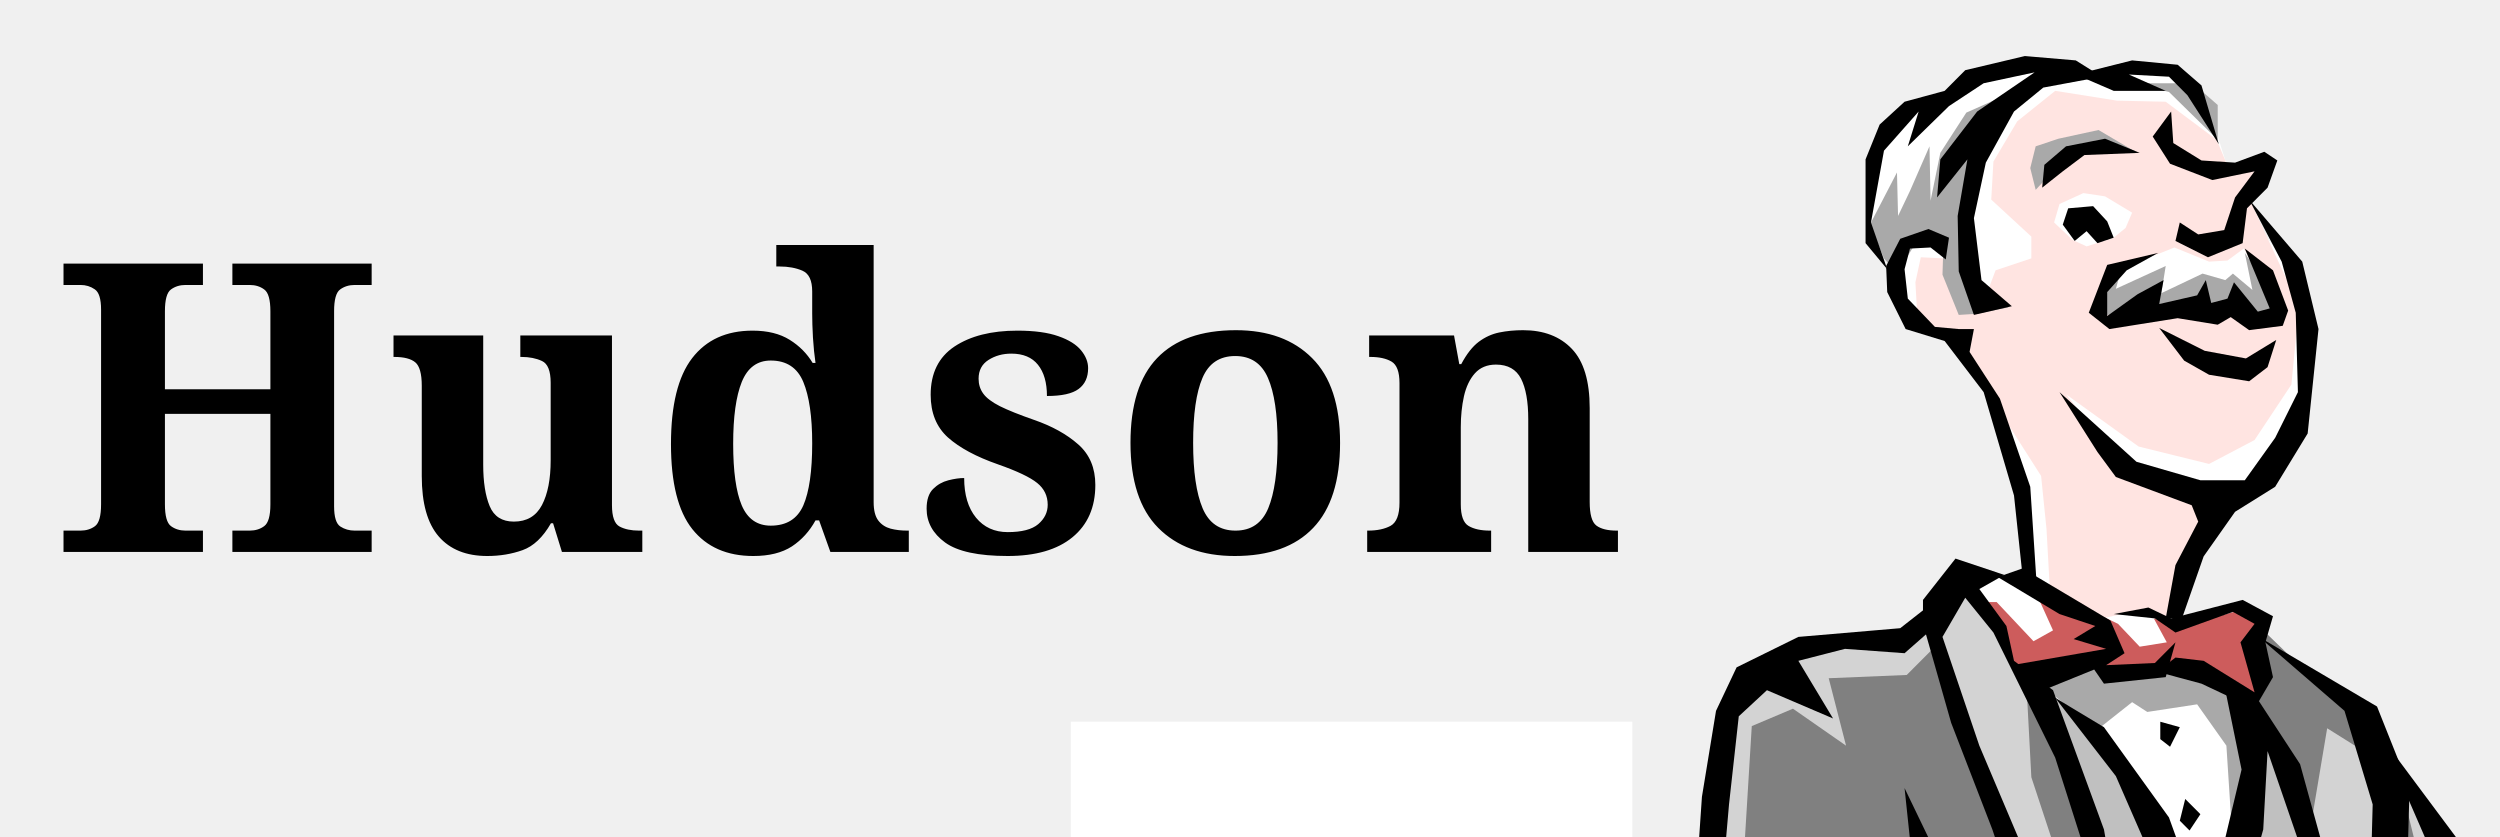
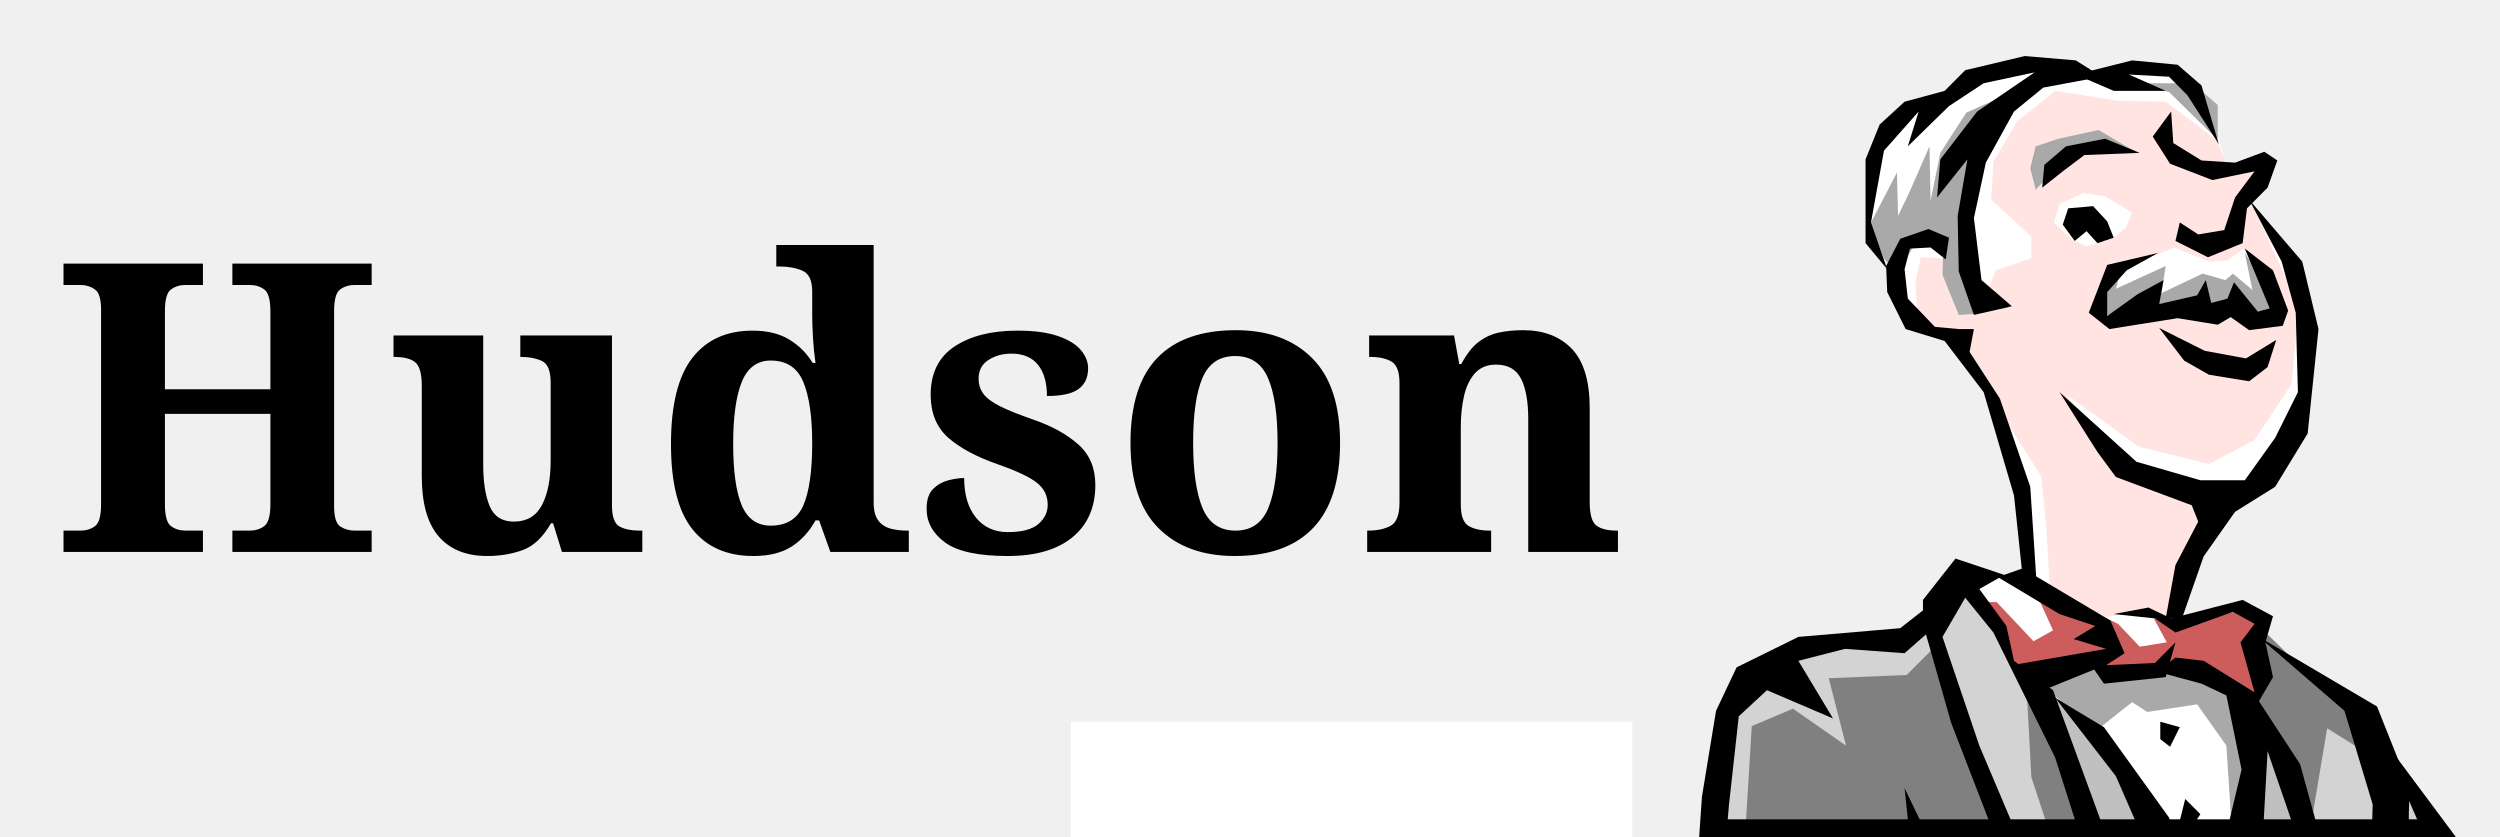
<svg xmlns="http://www.w3.org/2000/svg" width="260" height="87" id="svg2078" version="1.0">
  <defs id="defs2211" />
  <g id="g5544" transform="matrix(0.5,0,0,0.5,89.79045,3.734761)">
    <polygon transform="translate(19.01326,4.07427)" id="polygon2082" style="fill:#a9a9a9;fill-opacity:1;fill-rule:evenodd;stroke:none" points="30.54,502.384 0.113,505.552 22.426,511.208 178.396,510.529 327.154,510.529 331.887,507.136 282.978,504.873 248.267,501.479 205.669,504.873 179.298,504.873 149.547,500.801 30.54,502.384 30.54,502.384 " />
    <polygon transform="translate(19.01326,4.07427)" id="polygon2084" style="fill:white;fill-opacity:1;fill-rule:evenodd;stroke:none" points="122.049,150.116 118.668,145.365 111.456,144.46 107.849,149.437 109.427,190.614 109.878,215.502 129.261,229.303 179.298,236.316 201.386,458.945 198.005,484.737 186.285,495.597 174.565,500.122 177.72,507.588 206.57,504.647 229.785,494.918 284.781,503.063 303.037,496.502 272.159,491.977 259.086,479.307 221.221,490.846 213.107,479.76 246.464,421.388 262.016,234.28 308.672,179.528 287.936,139.935 253.001,121.156 261.115,92.649 273.286,88.124 280.273,74.775 281.4,48.983 266.75,29.752 260.664,10.294 255.029,4.186 234.744,3.281 222.122,1.697 211.98,3.733 203.415,10.294 194.85,12.331 192.371,20.023 190.342,34.729 191.244,39.707 195.301,43.779 195.977,51.471 200.034,57.128 209.5,60.521 217.614,72.739 222.122,91.065 222.122,108.486 212.656,108.486 205.443,113.011 178.171,135.41 154.956,203.284 134.671,199.438 124.077,170.252 122.049,150.116 122.049,150.116 " />
    <polygon transform="translate(19.01326,4.07427)" id="polygon2086" style="fill:#a9a9a9;fill-opacity:1;fill-rule:evenodd;stroke:none" points="205.218,482.248 223.475,482.248 223.024,487.452 211.98,492.203 205.218,482.248 205.218,482.248 " />
    <polygon transform="translate(19.01326,4.07427)" id="polygon2088" style="fill:#a9a9a9;fill-opacity:1;fill-rule:evenodd;stroke:none" points="234.293,479.76 232.49,485.868 244.21,487.678 251.198,479.307 234.293,479.76 234.293,479.76 " />
    <polygon transform="translate(19.01326,4.07427)" id="polygon2090" style="fill:#696969;fill-opacity:1;fill-rule:evenodd;stroke:none" points="179.298,502.158 184.707,499.217 194.85,500.122 194.174,497.859 204.316,496.954 202.062,490.62 196.653,491.072 188.99,495.597 198.231,484.511 209.05,486.547 212.881,491.977 227.306,487.452 229.109,503.063 220.544,505.099 219.868,508.719 204.542,511.434 175.692,506.683 179.298,502.158 179.298,502.158 " />
    <polygon transform="translate(19.01326,4.07427)" id="polygon2092" style="fill:#696969;fill-opacity:1;fill-rule:evenodd;stroke:none" points="231.814,487.678 244.661,488.357 252.325,478.402 259.988,479.76 251.423,491.751 259.537,490.393 262.692,496.049 269.68,496.502 279.146,499.217 309.348,496.276 301.46,506.457 278.695,508.719 262.692,504.194 253.001,506.457 231.814,504.421 228.208,491.072 231.814,487.678 231.814,487.678 " />
    <polygon transform="translate(19.01326,4.07427)" id="polygon2094" style="fill:#fffacd;fill-opacity:1;fill-rule:evenodd;stroke:none" points="113.033,451.252 106.497,441.75 106.046,421.84 108.976,416.184 122.725,411.206 139.179,419.804 141.883,428.854 137.375,440.166 136.699,452.384 144.813,456.909 161.943,469.126 163.07,488.81 155.407,504.647 29.188,505.552 55.784,498.086 66.603,485.416 84.634,480.212 99.961,470.483 110.554,468.673 111.456,456.909 113.033,451.252 113.033,451.252 " />
    <polygon transform="translate(19.01326,4.07427)" id="polygon2096" style="fill:#f0e68c;fill-opacity:1;fill-rule:evenodd;stroke:none" points="126.106,419.351 127.684,414.148 139.179,420.709 142.785,427.949 135.798,441.75 136.699,453.741 133.318,454.872 123.176,454.872 118.668,440.166 124.077,433.605 117.09,423.424 129.712,427.949 126.106,419.351 126.106,419.351 " />
    <polygon transform="translate(19.01326,4.07427)" id="polygon2098" style="fill:#f0e68c;fill-opacity:1;fill-rule:evenodd;stroke:none" points="130.163,463.47 136.248,470.031 137.826,475.235 144.363,477.723 143.912,471.162 138.728,459.397 152.927,467.09 149.321,458.492 161.041,469.126 162.619,485.416 156.984,502.611 110.554,506.231 51.276,506.231 68.631,500.122 74.041,493.561 86.663,492.429 102.891,481.343 104.919,485.868 99.284,495.597 113.935,483.832 114.611,477.723 122.725,477.271 122.725,481.343 124.528,485.868 124.077,491.524 121.147,498.538 129.712,490.393 130.614,479.76 122.725,468.673 130.163,463.47 130.163,463.47 " />
    <polygon transform="translate(19.01326,4.07427)" id="polygon2100" style="fill:#d2b48c;fill-opacity:1;fill-rule:evenodd;stroke:none" points="119.57,148.08 111.906,150.116 110.554,192.65 115.513,415.279 126.557,413.243 123.627,159.166 119.57,148.08 119.57,148.08 " />
    <polygon transform="translate(19.01326,4.07427)" id="polygon2102" style="fill:#a9a9a9;fill-opacity:1;fill-rule:evenodd;stroke:none" points="147.969,212.787 144.813,226.135 141.883,229.755 135.798,230.66 134.445,235.411 145.039,243.783 154.28,238.353 147.969,212.787 147.969,212.787 " />
    <polygon transform="translate(19.01326,4.07427)" id="polygon2104" style="fill:#ffe4e1;fill-opacity:1;fill-rule:evenodd;stroke:none" points="127.458,167.537 130.614,182.922 138.728,190.388 143.01,196.27 148.42,202.379 148.645,215.049 143.01,230.434 136.023,231.339 126.557,235.411 115.738,233.375 107.173,222.289 101.989,214.597 101.989,205.32 97.031,195.592 97.031,189.935 108.3,182.243 110.103,190.162 123.176,191.972 125.204,170.704 125.881,166.179 127.458,167.537 127.458,167.537 " />
    <polygon transform="translate(19.01326,4.07427)" id="polygon2106" style="fill:#ffe4e1;fill-opacity:1;fill-rule:evenodd;stroke:none" points="199.809,401.025 195.526,479.986 206.345,480.891 210.402,442.881 199.809,401.025 199.809,401.025 " />
    <polygon transform="translate(19.01326,4.07427)" id="polygon2108" style="fill:#d3d3d3;fill-opacity:1;fill-rule:evenodd;stroke:none" points="147.293,199.212 154.731,194.234 160.365,132.468 176.819,123.418 202.288,118.441 211.98,110.296 225.954,136.541 257.959,213.239 276.667,182.696 277.568,139.935 281.625,134.052 298.079,144.007 317.688,174.551 324.224,198.307 288.162,232.923 220.995,270.027 197.329,396.726 176.819,405.098 166.225,357.359 166.225,320.255 179.298,240.389 147.293,199.212 147.293,199.212 " />
    <polygon transform="translate(19.01326,4.07427)" id="polygon2110" style="fill:#bc8f8f;fill-opacity:1;fill-rule:evenodd;stroke:none" points="193.272,239.484 274.413,236.316 284.105,257.584 285.682,279.077 279.146,306.227 262.918,360.527 253.001,412.338 257.959,475.008 241.506,476.592 226.855,481.57 200.485,480.891 204.767,456.909 204.767,406.681 198.005,389.26 188.314,291.295 187.412,256.905 193.272,239.484 193.272,239.484 " />
    <polygon transform="translate(19.01326,4.07427)" id="polygon2112" style="fill:#696969;fill-opacity:1;fill-rule:evenodd;stroke:none" points="177.72,241.068 177.72,260.072 171.86,334.282 178.396,405.098 193.948,399.215 193.948,351.477 186.736,279.756 187.412,258.489 190.793,244.461 177.72,241.068 177.72,241.068 " />
    <polygon transform="translate(19.01326,4.07427)" id="polygon2114" style="fill:silver;fill-opacity:1;fill-rule:evenodd;stroke:none" points="228.884,133.373 241.957,146.043 251.874,162.559 260.889,184.732 257.058,193.329 258.41,198.307 268.553,181.791 271.483,172.514 270.581,158.034 271.933,140.613 278.695,159.618 281.625,174.098 282.527,192.198 280.048,223.873 279.146,245.366 264.045,255.095 257.508,241.068 237.9,258.941 225.503,247.855 234.068,229.303 239.928,184.279 235.42,160.071 228.884,133.373 228.884,133.373 " />
    <polygon transform="translate(19.01326,4.07427)" id="polygon2116" style="fill:white;fill-opacity:1;fill-rule:evenodd;stroke:none" points="234.519,135.41 247.366,132.016 259.988,132.016 267.426,144.912 267.426,161.202 260.439,183.148 249.394,154.641 234.519,135.41 234.519,135.41 " />
    <polygon transform="translate(19.01326,4.07427)" id="polygon2118" style="fill:#a9a9a9;fill-opacity:1;fill-rule:evenodd;stroke:none" points="237.449,140.387 244.887,134.505 248.042,136.541 258.41,134.957 264.496,143.555 266.073,167.989 270.581,135.862 257.058,126.36 239.026,125.907 225.954,130.885 237.449,140.387 237.449,140.387 " />
    <polygon transform="translate(19.01326,4.07427)" id="polygon2120" style="fill:gray;fill-opacity:1;fill-rule:evenodd;stroke:none" points="148.194,203.284 156.759,201.7 170.733,206.904 161.718,192.198 163.746,172.741 165.775,139.482 174.339,135.862 185.384,143.555 181.777,129.527 198.005,128.848 204.993,121.835 208.824,141.066 224.827,176.587 227.982,204.415 233.843,180.207 223.925,150.116 222.798,128.848 231.814,149.437 241.506,181.564 237.449,215.728 233.392,230.886 224.827,247.855 211.303,260.977 186.961,241.068 159.238,242.425 152.251,228.398 148.194,203.284 148.194,203.284 " />
    <polygon transform="translate(19.01326,4.07427)" id="polygon2122" style="fill:gray;fill-opacity:1;fill-rule:evenodd;stroke:none" points="271.933,119.346 290.641,137.446 292.669,144.46 285.457,139.935 282.076,160.071 270.581,133.826 271.933,129.527 269.905,122.513 271.933,119.346 271.933,119.346 " />
    <polygon transform="translate(19.01326,4.07427)" id="polygon2124" style="fill:gray;fill-opacity:1;fill-rule:evenodd;stroke:none" points="301.234,153.509 306.193,173.646 312.053,183.827 317.237,183.827 321.745,199.664 311.151,220.253 296.501,227.493 290.19,251.928 285.006,256.905 275.089,237.448 280.498,220.931 298.53,181.791 301.234,153.509 301.234,153.509 " />
    <polygon transform="translate(19.01326,4.07427)" id="polygon2126" style="fill:#cd5c5c;fill-opacity:1;fill-rule:evenodd;stroke:none" points="216.713,113.69 224.376,121.835 228.433,119.572 223.925,109.617 241.957,118.215 246.464,122.966 252.099,122.061 249.394,117.084 255.48,118.667 266.073,115.726 270.807,116.631 271.483,133.147 255.029,126.36 239.928,128.848 236.998,125.907 221.221,128.17 217.614,121.608 214.008,113.69 216.713,113.69 216.713,113.69 " />
    <polygon transform="translate(19.01326,4.07427)" id="polygon2128" style="fill:#ffe4e1;fill-opacity:1;fill-rule:evenodd;stroke:none" points="205.669,42.195 200.936,41.969 199.809,47.173 200.259,55.091 208.599,59.616 216.713,72.965 225.954,87.445 227.081,98.531 227.757,110.749 238.576,117.084 244.887,115.726 253.902,117.084 261.115,93.78 241.28,83.146 231.138,70.476 246.239,81.336 260.889,84.956 270.356,79.979 278.019,68.44 279.597,52.15 269.454,30.204 272.159,22.964 264.946,23.417 262.467,17.534 251.874,9.616 241.731,9.389 228.884,7.353 220.995,13.688 216.037,22.059 215.586,29.978 223.925,37.67 223.925,42.195 216.487,44.684 214.008,51.245 208.824,51.019 205.669,42.195 205.669,42.195 " />
    <polygon transform="translate(19.01326,4.07427)" id="polygon2130" style="fill:#a9a9a9;fill-opacity:1;fill-rule:evenodd;stroke:none" points="193.272,42.195 190.342,35.182 195.977,24.322 196.202,33.372 198.682,28.168 202.739,18.892 202.964,30.204 204.993,20.249 210.402,11.878 220.094,7.579 212.656,23.417 210.853,37.444 212.205,48.53 219.192,52.376 212.43,53.734 208.824,53.96 205.443,45.589 205.669,38.349 200.259,38.349 195.977,45.363 193.272,42.195 193.272,42.195 " />
    <polygon transform="translate(19.01326,4.07427)" id="polygon2132" style="fill:#a9a9a9;fill-opacity:1;fill-rule:evenodd;stroke:none" points="244.887,5.769 252.55,7.579 262.692,17.534 262.692,10.294 257.508,5.769 244.887,5.769 244.887,5.769 " />
    <polygon transform="translate(19.01326,4.07427)" id="polygon2134" style="fill:white;fill-opacity:1;fill-rule:evenodd;stroke:none" points="232.49,38.349 228.659,34.729 229.785,30.883 234.744,28.62 239.252,29.299 244.887,32.693 243.534,35.86 241.055,37.897 235.42,39.707 232.49,38.349 232.49,38.349 " />
    <polygon transform="translate(19.01326,4.07427)" id="polygon2136" style="fill:white;fill-opacity:1;fill-rule:evenodd;stroke:none" points="239.703,44.458 250.296,41.29 253.677,39.933 260.889,42.874 264.721,42.648 268.102,40.159 272.384,47.173 270.356,53.055 263.369,49.435 239.477,51.924 239.703,44.458 239.703,44.458 " />
    <polygon transform="translate(19.01326,4.07427)" id="polygon2138" style="fill:#a9a9a9;fill-opacity:1;fill-rule:evenodd;stroke:none" points="242.858,43.779 239.252,47.852 239.252,53.96 256.156,53.508 265.397,52.603 272.384,54.865 275.991,52.603 268.327,41.064 269.905,48.757 265.848,45.363 264.27,46.72 259.537,45.363 250.972,49.435 251.874,43.779 241.506,48.53 242.858,43.779 242.858,43.779 " />
    <polygon transform="translate(19.01326,4.07427)" id="polygon2140" style="fill:black;fill-opacity:1;fill-rule:evenodd;stroke:none" points="271.257,120.93 295.825,135.41 302.587,152.378 301.91,177.266 293.346,201.927 276.441,236.09 280.724,190.84 279.822,164.369 273.06,144.686 272.159,160.976 267.876,176.361 256.832,195.139 253.451,177.266 241.506,149.89 228.884,133.6 239.026,139.708 252.55,158.487 260.213,179.754 267.651,148.532 264.045,130.885 270.807,133.6 279.822,147.401 285.682,168.668 285.682,204.415 294.247,180.659 294.923,155.772 289.063,136.315 271.257,120.93 271.257,120.93 " />
    <polygon transform="translate(19.01326,4.07427)" id="polygon2142" style="fill:black;fill-opacity:1;fill-rule:evenodd;stroke:none" points="218.291,108.034 208.148,104.64 201.386,113.237 201.386,118.215 207.246,138.803 215.811,160.976 223.249,183.148 225.503,209.619 228.433,191.972 224.601,170.704 213.107,143.555 205.443,120.93 210.177,112.785 216.037,120.025 228.884,146.043 237.674,173.646 237.223,201.474 232.716,226.588 224.601,244.461 212.656,259.394 207.246,255.548 193.948,241.52 186.736,236.09 179.974,242.425 192.371,247.403 212.205,266.634 220.319,256.452 225.052,251.249 239.026,264.145 246.69,256 256.382,245.366 259.086,254.643 262.467,264.145 266.975,261.656 269.905,255.548 280.949,248.308 278.921,243.783 265.397,254.416 258.185,239.936 259.312,229.529 251.874,243.783 238.125,256.452 227.081,245.819 235.646,228.398 240.83,203.51 242.407,180.207 239.026,160.976 228.433,132.016 220.319,125.907 218.741,118.667 213.107,110.975 218.291,108.034 218.291,108.034 " />
    <polygon transform="translate(19.01326,4.07427)" id="polygon2144" style="fill:black;fill-opacity:1;fill-rule:evenodd;stroke:none" points="240.379,117.536 222.122,106.676 216.938,108.486 229.785,116.179 237.223,118.667 232.716,121.382 239.477,123.418 219.868,126.812 226.405,132.016 236.998,127.717 239.026,130.658 251.874,129.301 253.902,122.061 249.62,126.36 239.477,126.812 243.309,124.323 240.379,117.536 240.379,117.536 " />
    <polygon transform="translate(19.01326,4.07427)" id="polygon2146" style="fill:black;fill-opacity:1;fill-rule:evenodd;stroke:none" points="241.055,116.179 248.267,114.821 253.001,117.084 267.876,113.237 274.187,116.631 272.61,122.061 274.187,129.301 270.356,135.862 259.312,130.658 250.071,128.17 253.902,125.228 259.762,125.907 270.356,132.468 267.426,122.061 270.356,118.215 265.848,115.726 253.902,120.025 249.62,117.084 241.055,116.179 241.055,116.179 " />
    <polygon transform="translate(19.01326,4.07427)" id="polygon2148" style="fill:black;fill-opacity:1;fill-rule:evenodd;stroke:none" points="296.726,141.745 315.434,166.858 329.408,193.329 327.38,203.284 309.574,226.588 295.825,236.769 294.698,252.154 284.781,265.502 282.301,261.204 278.921,248.308 274.638,237.674 282.301,242.878 286.584,254.643 290.866,244.461 291.542,234.28 298.755,221.158 305.742,189.03 306.869,205.773 303.037,223.646 315.885,205.773 323.548,195.592 319.265,180.659 308.221,168.216 296.726,141.745 296.726,141.745 " />
    <polygon transform="translate(19.01326,4.07427)" id="polygon2150" style="fill:black;fill-opacity:1;fill-rule:evenodd;stroke:none" points="205.894,111.88 196.653,119.12 175.466,120.93 162.619,127.265 158.337,136.315 155.407,154.188 153.829,177.266 150.448,193.782 140.982,194.234 148.194,203.51 148.645,217.99 151.575,238.126 142.334,240.615 131.29,231.791 133.769,238.579 143.912,247.855 149.547,250.118 161.492,246.724 181.327,243.33 189.891,236.09 192.371,221.158 201.612,202.379 206.796,177.492 204.316,166.406 197.555,152.378 200.034,175.908 197.104,195.592 186.06,215.954 187.187,229.303 177.946,239.484 167.803,238.126 162.168,241.068 154.956,230.434 154.28,214.597 150.899,199.438 158.788,198.533 172.311,208.714 168.705,199.438 158.111,189.483 161.041,155.772 163.07,137.446 168.93,132.016 182.679,137.898 175.466,125.907 185.158,123.418 197.555,124.323 202.964,119.572 205.894,111.88 205.894,111.88 " />
    <polygon transform="translate(19.01326,4.07427)" id="polygon2152" style="fill:black;fill-opacity:1;fill-rule:evenodd;stroke:none" points="106.722,182.696 93.875,189.03 93.875,201.022 99.059,204.868 99.961,215.954 104.468,221.836 107.173,228.85 109.202,236.543 128.585,239.031 138.953,231.791 140.531,225.004 136.474,220.253 138.953,214.144 138.502,205.773 131.29,201.474 122.725,205.32 111.456,203.284 122.725,210.524 133.769,207.357 135.122,210.524 132.868,219.348 132.642,222.741 135.122,225.23 133.318,231.339 120.246,232.923 112.132,226.588 113.935,224.099 103.341,215.049 103.792,205.773 99.059,198.533 98.158,191.293 106.722,184.732 106.722,182.696 106.722,182.696 " />
    <polygon transform="translate(19.01326,4.07427)" id="polygon2154" style="fill:black;fill-opacity:1;fill-rule:evenodd;stroke:none" points="124.528,180.207 123.176,189.483 111.906,191.067 111.005,160.297 110.779,146.948 117.766,146.043 120.697,148.532 122.725,170.704 124.979,177.492 126.331,166.632 125.43,149.663 121.147,144.233 114.386,142.65 110.554,143.781 105.595,148.08 108.976,188.125 106.046,192.198 121.373,194.234 129.938,191.972 124.528,180.207 124.528,180.207 " />
    <polygon transform="translate(19.01326,4.07427)" id="polygon2156" style="fill:black;fill-opacity:1;fill-rule:evenodd;stroke:none" points="128.134,164.822 131.741,169.799 130.388,177.266 133.769,184.506 140.08,186.542 141.883,195.139 140.531,204.868 137.15,189.483 130.163,184.958 127.233,171.157 124.754,165.048 128.134,164.822 128.134,164.822 " />
    <polygon transform="translate(19.01326,4.07427)" id="polygon2158" style="fill:black;fill-opacity:1;fill-rule:evenodd;stroke:none" points="255.255,117.084 259.762,104.187 266.299,94.911 274.638,89.707 281.4,78.621 283.654,56.901 280.273,42.874 269.229,29.978 275.991,42.874 278.921,53.508 279.371,70.024 274.638,79.526 268.327,88.35 259.086,88.35 245.788,84.504 229.785,70.024 237.674,82.468 241.506,87.671 257.283,93.554 258.635,96.947 253.902,105.997 251.874,117.084 255.255,117.084 255.255,117.084 " />
    <polygon transform="translate(19.01326,4.07427)" id="polygon2160" style="fill:black;fill-opacity:1;fill-rule:evenodd;stroke:none" points="222.122,108.486 220.319,91.517 214.008,70.024 205.894,59.39 197.78,56.901 193.948,49.209 193.723,43.779 196.653,38.123 202.513,36.087 206.796,37.897 206.12,42.422 202.964,39.933 198.682,40.159 197.555,44.458 198.231,50.567 203.866,56.449 208.824,56.901 211.98,56.901 211.078,61.653 217.389,71.381 223.7,89.707 225.052,110.296 222.122,108.486 222.122,108.486 " />
    <polygon transform="translate(19.01326,4.07427)" id="polygon2162" style="fill:black;fill-opacity:1;fill-rule:evenodd;stroke:none" points="208.824,44.91 211.98,53.96 219.868,52.15 213.557,46.72 211.98,33.824 214.459,22.285 220.319,11.652 226.405,6.674 238.576,4.412 233.166,1.018 222.573,0.113 210.177,3.054 205.894,7.353 197.555,9.616 192.371,14.367 189.441,21.607 189.441,39.028 193.948,44.458 190.568,34.729 193.272,19.797 200.485,11.652 198.231,18.892 206.796,10.521 214.008,5.769 224.601,3.507 212.656,11.652 204.993,21.607 204.316,29.525 210.627,21.607 208.599,33.372 208.824,44.91 208.824,44.91 " />
    <polygon transform="translate(19.01326,4.07427)" id="polygon2164" style="fill:black;fill-opacity:1;fill-rule:evenodd;stroke:none" points="233.166,3.959 244.887,1.018 254.353,1.923 259.312,6.222 262.918,18.439 256.382,8.258 252.55,4.412 244.21,3.959 251.874,7.353 241.055,7.353 233.166,3.959 233.166,3.959 " />
    <polygon transform="translate(19.01326,4.07427)" id="polygon2166" style="fill:black;fill-opacity:1;fill-rule:evenodd;stroke:none" points="232.941,38.575 235.42,36.539 237.674,39.028 241.055,37.897 239.703,34.503 236.773,31.335 231.589,31.788 230.462,35.182 232.941,38.575 232.941,38.575 " />
    <polygon transform="translate(19.01326,4.07427)" id="polygon2168" style="fill:black;fill-opacity:1;fill-rule:evenodd;stroke:none" points="253.001,11.652 253.451,18.213 259.312,21.833 266.299,22.285 272.384,20.023 275.089,21.833 273.06,27.489 268.778,31.788 267.876,39.028 260.664,41.969 253.902,38.575 254.804,34.729 258.635,37.218 264.045,36.313 266.299,29.525 270.356,24.095 261.566,25.905 252.775,22.512 249.169,16.856 253.001,11.652 253.001,11.652 " />
    <polygon transform="translate(19.01326,4.07427)" id="polygon2170" style="fill:black;fill-opacity:1;fill-rule:evenodd;stroke:none" points="250.521,56.675 259.988,61.426 268.553,63.01 274.864,59.164 273.06,64.82 269.229,67.761 260.889,66.404 255.705,63.463 250.521,56.675 250.521,56.675 " />
    <polygon transform="translate(19.01326,4.07427)" id="polygon2172" style="fill:black;fill-opacity:1;fill-rule:evenodd;stroke:none" points="281.851,249.213 287.035,273.195 285.908,296.046 272.159,337.676 259.312,388.808 256.832,420.709 259.312,451.479 262.467,480.891 249.62,479.307 227.081,482.475 237.9,475.235 256.156,475.235 253.677,448.99 252.775,425.234 249.62,434.51 247.141,458.719 244.436,434.962 248.042,413.921 243.985,395.369 252.775,391.749 257.283,364.373 264.946,319.576 268.102,282.019 269.68,302.155 268.102,334.508 279.822,296.498 283.879,272.742 279.371,249.213 281.851,249.213 281.851,249.213 " />
    <polygon transform="translate(19.01326,4.07427)" id="polygon2174" style="fill:black;fill-opacity:1;fill-rule:evenodd;stroke:none" points="174.79,241.294 173.663,264.597 164.422,320.707 164.422,354.644 169.606,382.02 176.368,408.718 190.117,404.645 193.272,423.876 194.85,448.537 190.117,480.891 197.329,482.927 214.234,484.963 227.081,482.022 230.011,432.247 225.954,398.989 233.392,350.572 241.506,317.766 231.814,308.716 225.954,337.676 223.024,363.92 222.348,415.505 222.348,469.578 216.262,480.891 198.907,478.402 197.329,471.615 200.936,409.849 203.415,432.474 206.57,469.126 208.599,421.614 208.148,388.808 201.386,385.188 200.485,351.024 204.993,289.711 196.202,336.771 192.145,311.431 189.215,275.457 199.809,263.919 202.964,257.81 196.878,263.466 189.215,267.765 189.215,256.905 190.117,246.045 184.933,253.738 184.031,271.837 184.031,293.331 188.088,342.427 192.371,379.532 192.371,397.631 184.031,400.573 177.946,402.609 173.213,379.532 168.029,341.296 171.635,298.987 178.396,263.014 180.876,239.258 174.79,241.294 174.79,241.294 " />
    <polygon transform="translate(19.01326,4.07427)" id="polygon2176" style="fill:black;fill-opacity:1;fill-rule:evenodd;stroke:none" points="126.557,234.733 131.29,415.279 124.979,413.469 123.627,256.905 116.865,246.95 118.893,412.338 114.836,414.374 111.23,231.113 126.557,234.733 126.557,234.733 " />
    <polygon transform="translate(19.01326,4.07427)" id="polygon2178" style="fill:black;fill-opacity:1;fill-rule:evenodd;stroke:none" points="113.259,455.099 104.018,442.202 101.989,432.021 103.116,419.125 106.046,416.41 115.738,412.338 128.134,411.433 138.953,416.41 145.039,426.365 143.461,436.546 137.375,446.501 143.01,455.099 133.318,453.515 132.191,440.166 125.655,444.917 125.655,455.099 120.922,451.026 120.922,441.297 127.233,438.13 127.233,423.197 131.741,431.342 131.29,434.962 137.826,434.962 139.855,423.65 132.191,417.994 121.373,415.053 111.23,417.089 107.173,422.745 108.075,429.985 106.046,436.546 110.779,445.822 112.808,439.261 116.865,451.479 113.259,455.099 113.259,455.099 " />
    <polygon transform="translate(19.01326,4.07427)" id="polygon2180" style="fill:black;fill-opacity:1;fill-rule:evenodd;stroke:none" points="138.953,453.062 154.731,458.719 164.422,470.031 165.549,489.715 159.464,506.683 153.153,507.814 122.5,508.267 86.663,508.267 72.238,509.851 52.178,508.719 26.258,507.136 22.652,503.063 26.258,497.859 43.613,498.991 52.178,497.407 62.546,485.416 74.266,480.438 95.453,479.307 68.631,487 61.419,493.334 58.489,498.538 36.401,504.647 67.73,503.968 82.606,496.954 103.567,487 90.72,496.954 83.056,503.516 98.834,503.063 107.173,495.371 121.373,484.511 116.865,493.334 112.357,503.063 126.557,499.443 136.248,488.583 135.798,481.343 127.233,475.687 127.233,470.031 130.614,462.338 132.642,467.09 130.163,473.198 136.925,476.818 143.01,482.927 143.01,493.334 135.347,501.479 150.673,493.334 153.153,480.438 147.518,476.14 140.982,472.067 143.461,465.958 136.925,459.85 146.616,464.375 148.194,471.162 154.28,474.782 157.435,484.963 154.731,499.443 161.943,485.416 161.041,469.578 152.702,461.886 138.953,453.062 138.953,453.062 " />
    <polygon transform="translate(19.01326,4.07427)" id="polygon2182" style="fill:black;fill-opacity:1;fill-rule:evenodd;stroke:none" points="114.386,451.479 110.779,454.194 110.779,463.922 107.624,469.126 97.481,470.031 90.72,474.103 81.479,480.891 86.663,480.891 96.805,473.198 107.173,472.746 115.738,469.578 117.316,462.338 112.808,456.682 114.386,451.479 114.386,451.479 " />
    <polygon transform="translate(19.01326,4.07427)" id="polygon2184" style="fill:black;fill-opacity:1;fill-rule:evenodd;stroke:none" points="214.234,493.787 208.148,482.475 195.752,482.022 186.511,493.334 174.339,499.443 173.663,507.136 182.003,510.756 205.443,510.303 199.358,501.932 184.933,501.479 178.396,504.647 178.396,499.896 189.666,495.371 198.456,487 204.091,486.547 214.234,493.787 214.234,493.787 " />
    <polygon transform="translate(19.01326,4.07427)" id="polygon2186" style="fill:black;fill-opacity:1;fill-rule:evenodd;stroke:none" points="212.656,491.298 220.319,487.678 218.291,481.343 222.348,479.307 223.925,484.963 229.109,490.167 233.166,503.968 226.63,505.099 225.954,509.172 204.993,511.887 218.291,508.267 218.291,499.443 222.348,502.611 227.982,501.479 225.503,489.036 220.995,490.62 214.684,493.787 212.656,491.298 212.656,491.298 " />
    <polygon transform="translate(19.01326,4.07427)" id="polygon2188" style="fill:black;fill-opacity:1;fill-rule:evenodd;stroke:none" points="232.265,480.438 225.052,488.583 229.109,492.203 232.265,487.678 245.563,490.167 253.677,478.855 250.071,478.855 241.957,485.416 234.744,484.963 235.646,480.438 232.265,480.438 232.265,480.438 " />
    <polygon transform="translate(19.01326,4.07427)" id="polygon2190" style="fill:black;fill-opacity:1;fill-rule:evenodd;stroke:none" points="257.283,477.723 268.553,488.131 289.063,493.787 311.602,494.239 314.758,499.896 302.812,508.267 274.638,510.756 261.34,505.099 257.283,509.172 230.011,506.683 230.011,501.479 255.255,503.968 260.439,501.479 278.244,507.136 299.431,505.099 300.783,499.896 306.418,496.954 287.485,496.954 268.102,492.882 257.283,477.723 257.283,477.723 " />
    <polygon transform="translate(19.01326,4.07427)" id="polygon2192" style="fill:black;fill-opacity:1;fill-rule:evenodd;stroke:none" points="147.518,201.248 150.448,213.465 147.067,220.705 147.067,226.814 143.686,232.47 136.699,232.47 137.15,227.945 142.785,229.076 144.813,222.515 144.137,217.085 142.785,207.809 145.715,213.465 147.293,209.845 147.518,201.248 147.518,201.248 " />
    <polygon transform="translate(19.01326,4.07427)" id="polygon2194" style="fill:black;fill-opacity:1;fill-rule:evenodd;stroke:none" points="250.296,41.064 239.703,43.553 235.871,53.508 240.153,56.901 254.353,54.639 262.692,55.996 265.397,54.413 269.229,57.128 276.216,56.223 277.343,53.055 274.187,44.684 268.327,40.159 273.511,52.603 271.032,53.281 266.073,47.173 264.721,50.567 261.34,51.471 260.213,46.72 258.41,49.888 250.521,51.698 251.423,46.72 246.014,49.662 239.703,54.186 239.703,49.209 243.76,44.684 250.296,41.064 250.296,41.064 " />
    <polygon transform="translate(19.01326,4.07427)" id="polygon2196" style="fill:#a9a9a9;fill-opacity:1;fill-rule:evenodd;stroke:none" points="245.563,20.023 237.9,15.498 229.56,17.308 224.827,18.892 223.7,23.417 224.827,27.942 231.138,21.154 239.928,18.665 245.563,20.023 245.563,20.023 " />
    <polygon transform="translate(19.01326,4.07427)" id="polygon2198" style="fill:black;fill-opacity:1;fill-rule:evenodd;stroke:none" points="226.179,27.489 226.63,22.738 231.138,18.892 239.252,17.308 246.464,20.249 234.969,20.702 230.462,24.095 226.179,27.489 226.179,27.489 " />
    <polygon transform="translate(19.01326,4.07427)" id="polygon2200" style="fill:black;fill-opacity:1;fill-rule:evenodd;stroke:none" points="250.747,138.577 250.747,142.197 252.775,143.781 254.804,139.708 250.747,138.577 250.747,138.577 " />
    <polygon transform="translate(19.01326,4.07427)" id="polygon2202" style="fill:black;fill-opacity:1;fill-rule:evenodd;stroke:none" points="255.931,154.641 254.804,159.166 256.832,161.202 259.086,157.808 255.931,154.641 255.931,154.641 " />
    <polygon transform="translate(19.01326,4.07427)" id="polygon2204" style="fill:black;fill-opacity:1;fill-rule:evenodd;stroke:none" points="266.073,211.655 273.737,209.619 268.102,215.275 272.384,218.443 268.102,220.479 270.807,231.339 264.045,219.574 266.073,211.655 266.073,211.655 " />
    <polygon transform="translate(19.01326,4.07427)" id="polygon2206" style="fill:#f0e68c;fill-opacity:1;fill-rule:evenodd;stroke:none" points="253.902,215.954 253.902,211.882 258.41,209.619 260.439,212.334 258.861,218.895 253.902,215.954 253.902,215.954 " />
    <polygon transform="translate(19.01326,4.07427)" id="polygon2208" style="fill:black;fill-opacity:1;fill-rule:evenodd;stroke:none" points="253.902,211.882 252.775,216.859 255.931,220.026 259.537,219.574 260.889,216.859 260.439,211.882 257.058,217.312 253.902,211.882 253.902,211.882 " />
  </g>
  <text xml:space="preserve" style="font-size:42px;font-style:normal;font-variant:normal;font-weight:bold;font-stretch:normal;text-align:start;line-height:100%;writing-mode:lr-tb;text-anchor:start;fill:black;fill-opacity:1;stroke:none;stroke-width:1px;stroke-linecap:butt;stroke-linejoin:miter;stroke-opacity:1;font-family:Georgia" x="5.432" y="57.401" id="text5675">
    <tspan id="tspan5677" x="5.432" y="57.401" style="font-size:42px;font-style:normal;font-variant:normal;font-weight:bold;font-stretch:normal;text-align:start;line-height:100%;writing-mode:lr-tb;text-anchor:start;font-family:Georgia">Hudson</tspan>
  </text>
  <rect style="opacity:1;fill:white;fill-opacity:1;fill-rule:nonzero;stroke:none;stroke-width:1;stroke-linecap:square;stroke-linejoin:round;stroke-miterlimit:4;stroke-dasharray:1, 1;stroke-dashoffset:0;stroke-opacity:1" id="rect5679" width="58.398" height="218.653" x="111.363" y="75.056" />
+   <rect style="opacity:1;fill:black;fill-opacity:1;fill-rule:nonzero;stroke:black;stroke-width:1;stroke-linecap:square;stroke-linejoin:round;stroke-miterlimit:4;stroke-dasharray:1, 1;stroke-dashoffset:0;stroke-opacity:1" id="rect1937" width="74.491" height="6.047" x="178.059" y="85.713" />
</svg>
